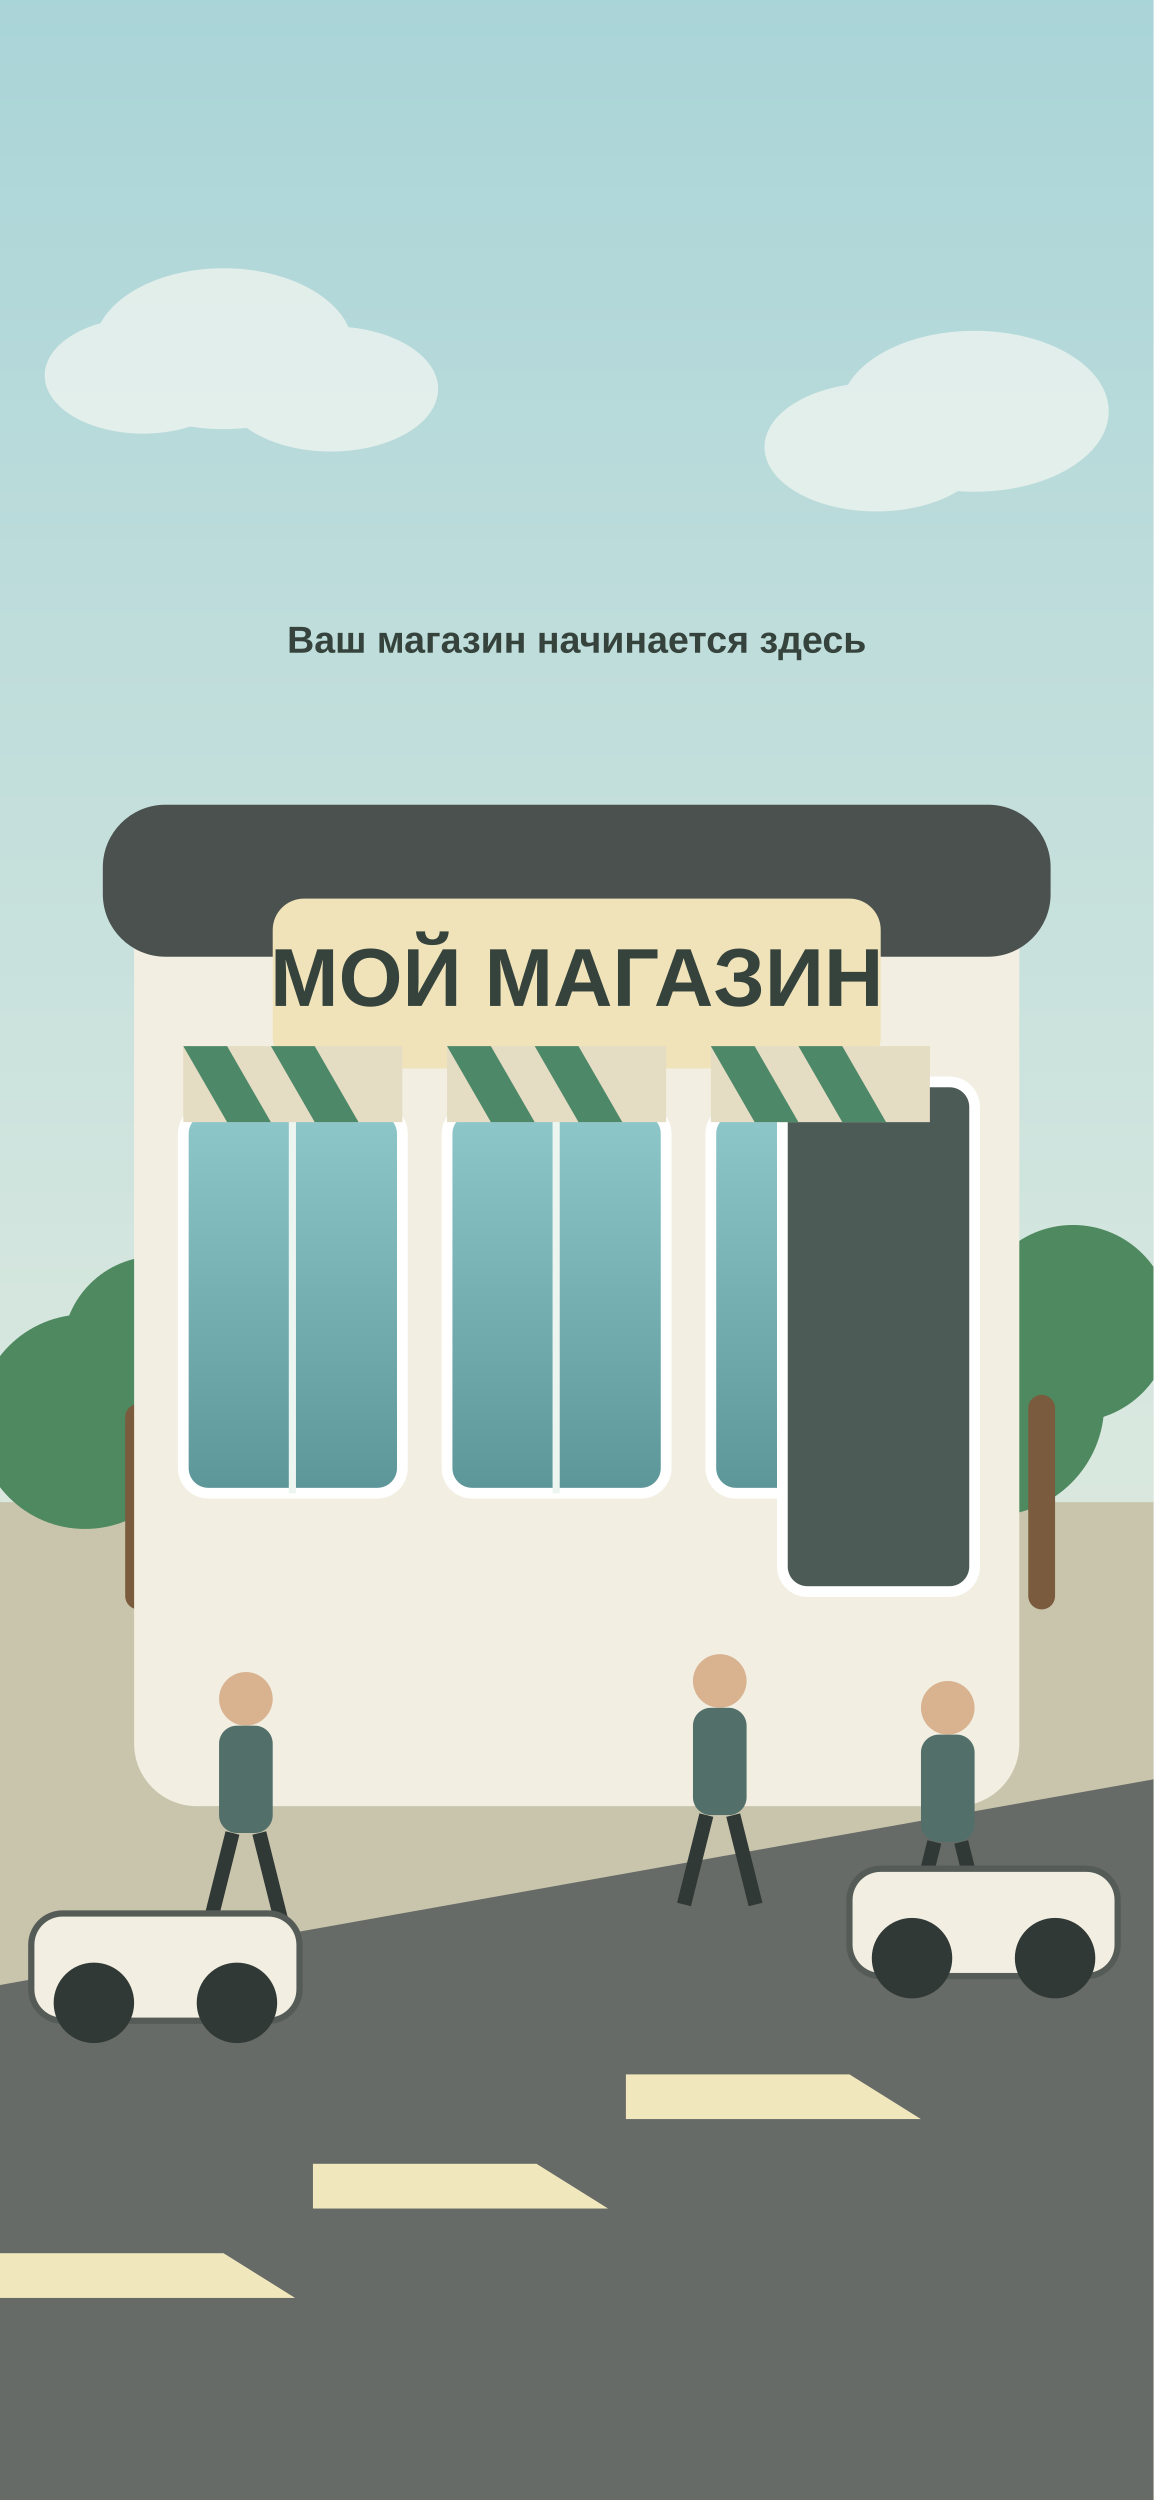
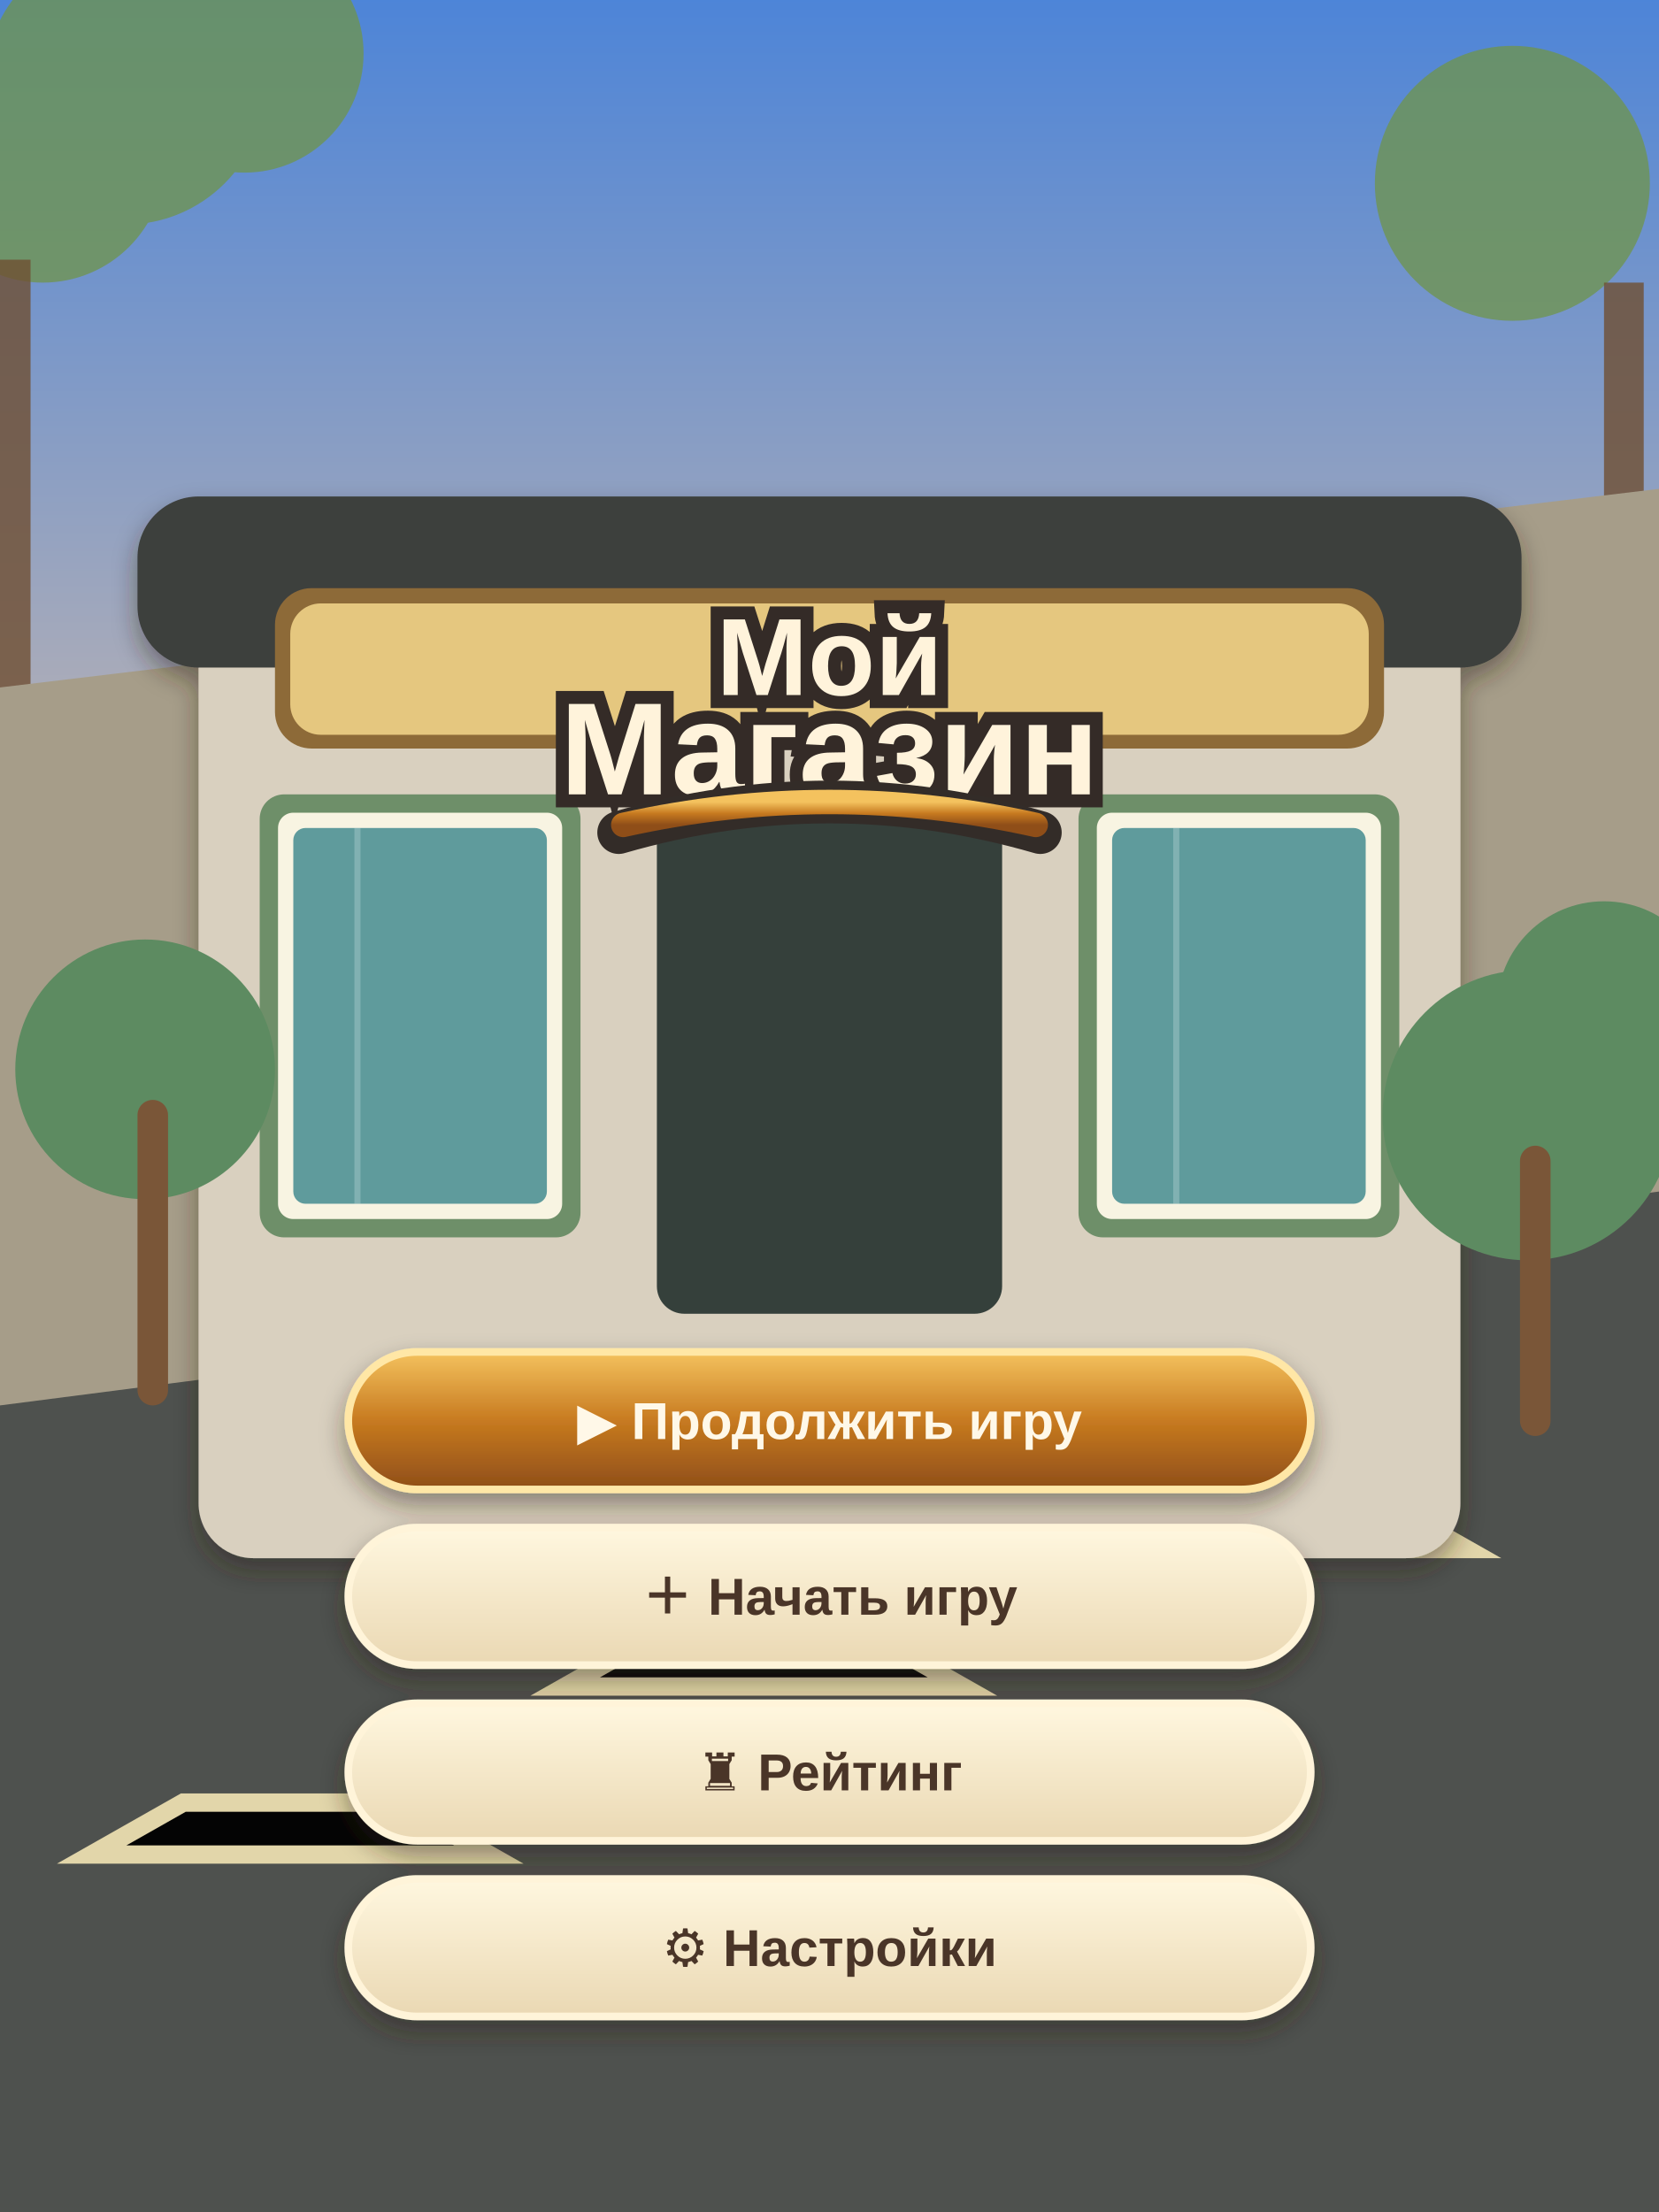
- <svg xmlns="http://www.w3.org/2000/svg" viewBox="0 0 1290 2796" preserveAspectRatio="xMidYMid slice">
+ <svg xmlns="http://www.w3.org/2000/svg" viewBox="0 0 1086 1448">
  <defs>
-     <linearGradient id="sky" x1="0" y1="0" x2="0" y2="1">
-       <stop stop-color="#a9d4d8" />
-       <stop offset=".58" stop-color="#d9e8df" />
-       <stop offset="1" stop-color="#d7d7bd" />
+     <linearGradient id="sky" x2="0" y2="1">
+       <stop stop-color="#4c84d8" />
+       <stop offset=".55" stop-color="#f0c9a2" />
+       <stop offset="1" stop-color="#b9b7a8" />
    </linearGradient>
-     <linearGradient id="glass" x1="0" y1="0" x2="0" y2="1">
-       <stop stop-color="#8fc8cb" />
-       <stop offset="1" stop-color="#5d9699" />
+     <linearGradient id="wall" x2="0" y2="1">
+       <stop stop-color="#5b554f" />
+       <stop offset="1" stop-color="#302f2e" />
    </linearGradient>
+     <linearGradient id="gold" x2="0" y2="1">
+       <stop stop-color="#f4c25e" />
+       <stop offset=".5" stop-color="#c77a20" />
+       <stop offset="1" stop-color="#8f4e18" />
+     </linearGradient>
+     <linearGradient id="btn" x2="0" y2="1">
+       <stop stop-color="#fff7df" />
+       <stop offset="1" stop-color="#ead8b3" />
+     </linearGradient>
+     <filter id="shadow" x="-30%" y="-30%" width="160%" height="170%">
+       <feDropShadow dx="0" dy="8" stdDeviation="8" flood-color="#2d241e" flood-opacity=".45" />
+     </filter>
+     <filter id="soft">
+       <feGaussianBlur stdDeviation="10" />
+     </filter>
  </defs>
-   <rect width="1290" height="2796" fill="url(#sky)" />
-   <g fill="#edf4ef" opacity=".8">
-     <ellipse cx="160" cy="420" rx="110" ry="65" />
-     <ellipse cx="250" cy="390" rx="145" ry="90" />
-     <ellipse cx="370" cy="435" rx="120" ry="70" />
-     <ellipse cx="980" cy="500" rx="125" ry="72" />
-     <ellipse cx="1090" cy="460" rx="150" ry="90" />
+   <rect width="1086" height="1448" fill="url(#sky)" />
+   <g opacity=".75" fill="#6f9449">
+     <circle cx="28" cy="105" r="80" />
+     <circle cx="82" cy="55" r="92" />
+     <circle cx="160" cy="35" r="78" />
+     <circle cx="990" cy="120" r="90" />
  </g>
-   <rect y="1680" width="1290" height="1116" fill="#c9c5ad" />
-   <path d="M0 2220L1290 1990V2796H0Z" fill="#676b67" />
-   <g fill="#f1e7bd">
-     <path d="M80 2520h170l80 50H0v-50z" />
-     <path d="M430 2420h170l80 50H350v-50z" />
-     <path d="M780 2320h170l80 50H700v-50z" />
+   <g fill="#6f4f32" opacity=".8">
+     <rect x="0" y="170" width="20" height="390" />
+     <rect x="1050" y="185" width="26" height="360" />
  </g>
-   <g fill="#4f895f">
-     <circle cx="95" cy="1590" r="120" />
-     <circle cx="175" cy="1510" r="105" />
-     <circle cx="1110" cy="1570" r="125" />
-     <circle cx="1200" cy="1480" r="110" />
+   <path d="M0 450 L1086 320 V1448 H0Z" fill="#a69d89" />
+   <path d="M0 920 L1086 780 V1448 H0Z" fill="#4e514e" />
+   <g stroke="#e9dcae" stroke-width="12" opacity=".95">
+     <path d="M120 1180h140l60 34H60z" />
+     <path d="M430 1070h140l60 34H370z" />
+     <path d="M760 980h140l60 34H700z" />
  </g>
-   <g fill="#7a5b3d">
-     <rect x="140" y="1570" width="30" height="230" rx="15" />
-     <rect x="1150" y="1560" width="30" height="240" rx="15" />
+   <g filter="url(#shadow)">
+     <rect x="130" y="360" width="826" height="660" rx="36" fill="#d9d0bf" />
+     <rect x="90" y="325" width="906" height="112" rx="40" fill="#3e3f3c" />
+     <rect x="180" y="385" width="726" height="105" rx="24" fill="#8d6a38" />
+     <rect x="190" y="395" width="706" height="86" rx="20" fill="#e5c77f" />
+     <g fill="#6e8f69">
+       <rect x="170" y="520" width="210" height="290" rx="16" />
+       <rect x="438" y="520" width="210" height="290" rx="16" />
+       <rect x="706" y="520" width="210" height="290" rx="16" />
+     </g>
+     <g fill="#fff9e8" opacity=".95">
+       <rect x="182" y="532" width="186" height="266" rx="10" />
+       <rect x="450" y="532" width="186" height="266" rx="10" />
+       <rect x="718" y="532" width="186" height="266" rx="10" />
+     </g>
+     <g fill="#5e9b9c">
+       <rect x="192" y="542" width="166" height="246" rx="8" />
+       <rect x="460" y="542" width="166" height="246" rx="8" />
+       <rect x="728" y="542" width="166" height="246" rx="8" />
+     </g>
+     <g fill="#fff" opacity=".22">
+       <rect x="232" y="542" width="4" height="246" />
+       <rect x="500" y="542" width="4" height="246" />
+       <rect x="768" y="542" width="4" height="246" />
+     </g>
+     <rect x="430" y="535" width="226" height="325" rx="18" fill="#353f3b" />
  </g>
-   <rect x="150" y="970" width="990" height="1050" rx="70" fill="#f2efe2" />
-   <rect x="115" y="900" width="1060" height="170" rx="70" fill="#4b514e" />
-   <rect x="305" y="1005" width="680" height="190" rx="35" fill="#f0e3b9" />
-   <text x="645" y="1125" text-anchor="middle" font-family="Arial,sans-serif" font-size="92" font-weight="800" fill="#35433c">МОЙ МАГАЗИН</text>
-   <g fill="url(#glass)" stroke="#fff" stroke-width="12">
-     <rect x="205" y="1240" width="245" height="430" rx="28" />
-     <rect x="500" y="1240" width="245" height="430" rx="28" />
-     <rect x="795" y="1240" width="245" height="430" rx="28" />
+   <g font-family="Arial,sans-serif" font-weight="900" text-anchor="middle">
+     <text x="543" y="455" font-size="72" fill="#fff3db" stroke="#342b27" stroke-width="17" paint-order="stroke">Мой</text>
+     <text x="543" y="520" font-size="86" fill="#fff3db" stroke="#342b27" stroke-width="17" paint-order="stroke">Магазин</text>
  </g>
-   <g stroke="#edf5f0" stroke-width="8">
-     <path d="M327 1240v430M622 1240v430M917 1240v430" />
+   <path d="M405 545 Q543 505 681 545" fill="none" stroke="#332c28" stroke-width="28" stroke-linecap="round" />
+   <path d="M408 540 Q543 510 678 540" fill="none" stroke="url(#gold)" stroke-width="16" stroke-linecap="round" />
+   <g fill="#5d8b61">
+     <circle cx="95" cy="700" r="85" />
+     <circle cx="1000" cy="730" r="95" />
+     <circle cx="1050" cy="660" r="70" />
  </g>
-   <rect x="875" y="1210" width="215" height="570" rx="28" fill="#4d5b57" stroke="#fff" stroke-width="12" />
-   <g fill="#e5dcc4">
-     <path d="M205 1170h245v85H205z" />
-     <path d="M500 1170h245v85H500z" />
-     <path d="M795 1170h245v85H795z" />
+   <g fill="#7a5638">
+     <rect x="90" y="720" width="20" height="200" rx="10" />
+     <rect x="995" y="750" width="20" height="190" rx="10" />
  </g>
-   <g fill="#4d8968">
-     <path d="M205 1170l49 85h49l-49-85zM303 1170l49 85h49l-49-85zM500 1170l49 85h49l-49-85zM598 1170l49 85h49l-49-85zM795 1170l49 85h49l-49-85zM893 1170l49 85h49l-49-85z" />
+   <g filter="url(#shadow)">
+     <rect x="228" y="885" width="630" height="90" rx="45" fill="url(#gold)" stroke="#ffe7a6" stroke-width="5" />
+     <rect x="228" y="1000" width="630" height="90" rx="45" fill="url(#btn)" stroke="#fff4d9" stroke-width="5" />
+     <rect x="228" y="1115" width="630" height="90" rx="45" fill="url(#btn)" stroke="#fff4d9" stroke-width="5" />
+     <rect x="228" y="1230" width="630" height="90" rx="45" fill="url(#btn)" stroke="#fff4d9" stroke-width="5" />
  </g>
-   <g fill="#d9b28f">
-     <circle cx="275" cy="1900" r="30" />
-     <circle cx="805" cy="1880" r="30" />
-     <circle cx="1060" cy="1910" r="30" />
+   <g font-family="Arial,sans-serif" font-weight="800" text-anchor="middle" fill="#4a3528">
+     <text x="543" y="942" font-size="34" fill="#fff8e8">▶  Продолжить игру</text>
+     <text x="543" y="1057" font-size="34">＋  Начать игру</text>
+     <text x="543" y="1172" font-size="34">♜  Рейтинг</text>
+     <text x="543" y="1287" font-size="34">⚙  Настройки</text>
  </g>
-   <g fill="#526f69">
-     <rect x="245" y="1930" width="60" height="120" rx="20" />
-     <rect x="775" y="1910" width="60" height="120" rx="20" />
-     <rect x="1030" y="1940" width="60" height="120" rx="20" />
-   </g>
-   <g stroke="#313936" stroke-width="16">
-     <path d="M260 2050l-25 100M290 2050l25 100M790 2030l-25 100M820 2030l25 100M1045 2060l-25 100M1075 2060l25 100" />
-   </g>
-   <g fill="#f2efe2" stroke="#555b57" stroke-width="7">
-     <rect x="35" y="2140" width="300" height="120" rx="35" />
-     <rect x="950" y="2090" width="300" height="120" rx="35" />
-   </g>
-   <g fill="#313936">
-     <circle cx="105" cy="2240" r="45" />
-     <circle cx="265" cy="2240" r="45" />
-     <circle cx="1020" cy="2190" r="45" />
-     <circle cx="1180" cy="2190" r="45" />
-   </g>
-   <text x="645" y="730" text-anchor="middle" font-family="Arial,sans-serif" font-size="42" font-weight="700" fill="#35433c">Ваш магазин начинается здесь</text>
</svg>
